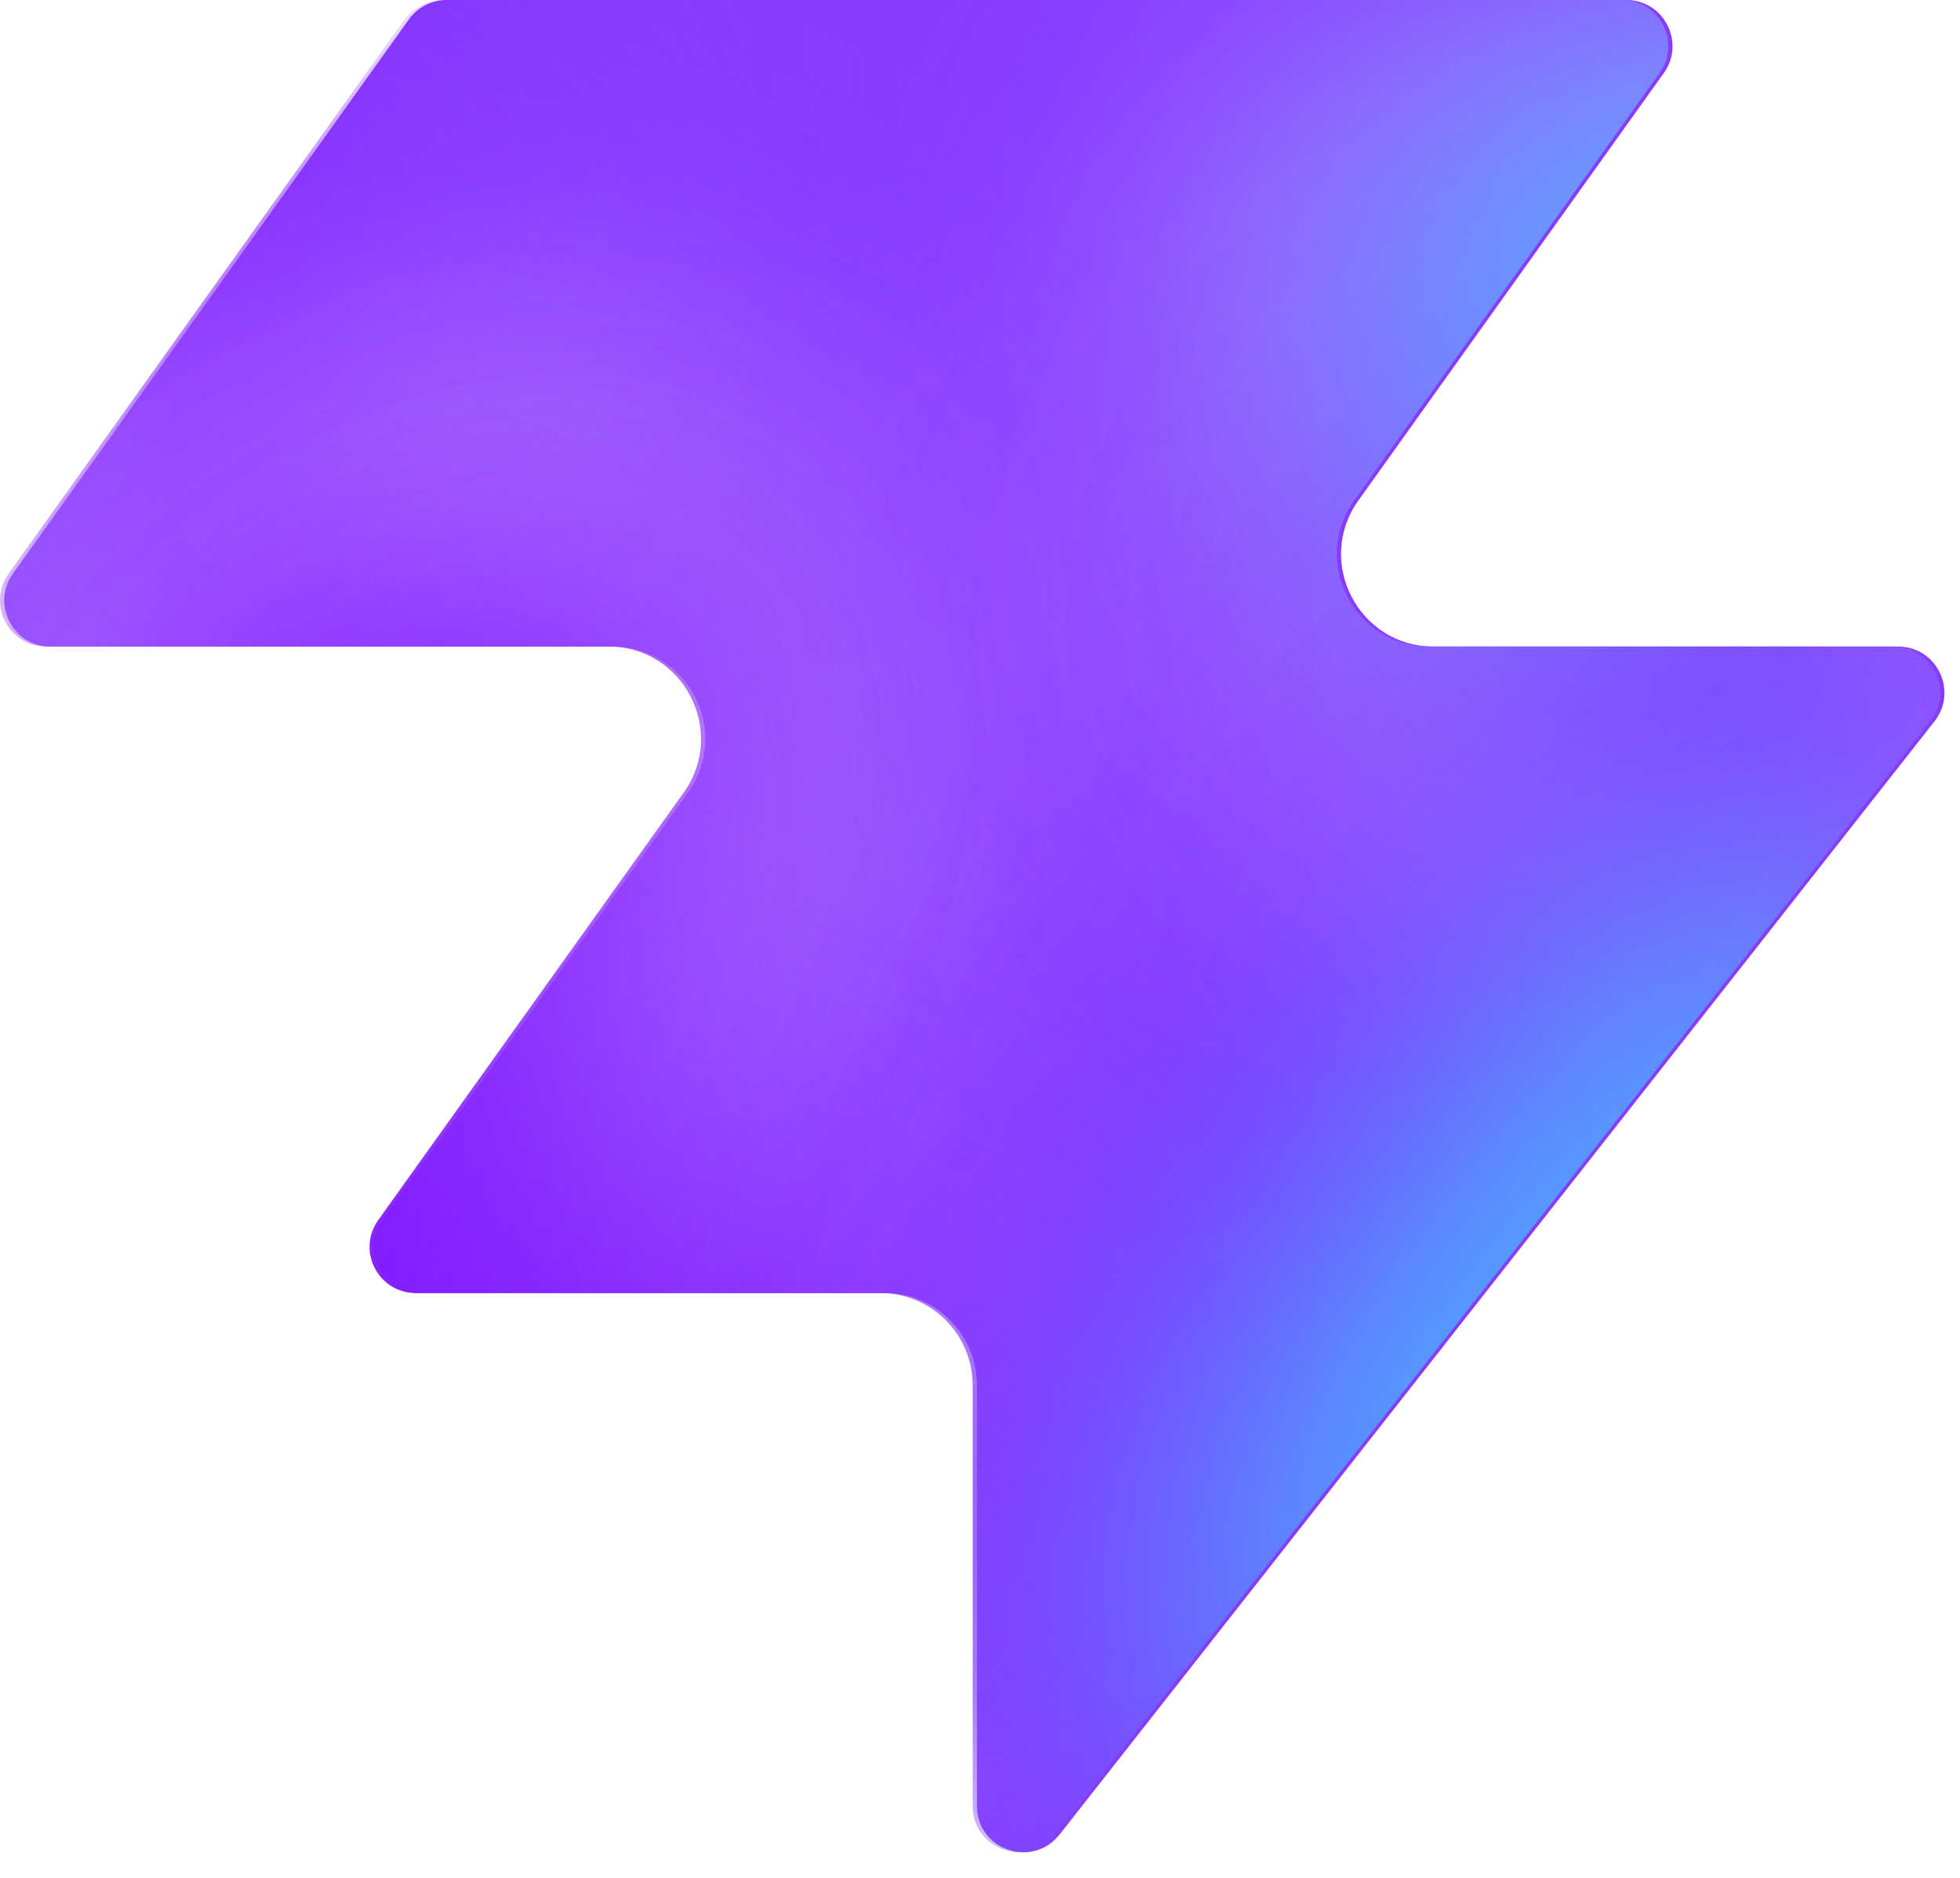
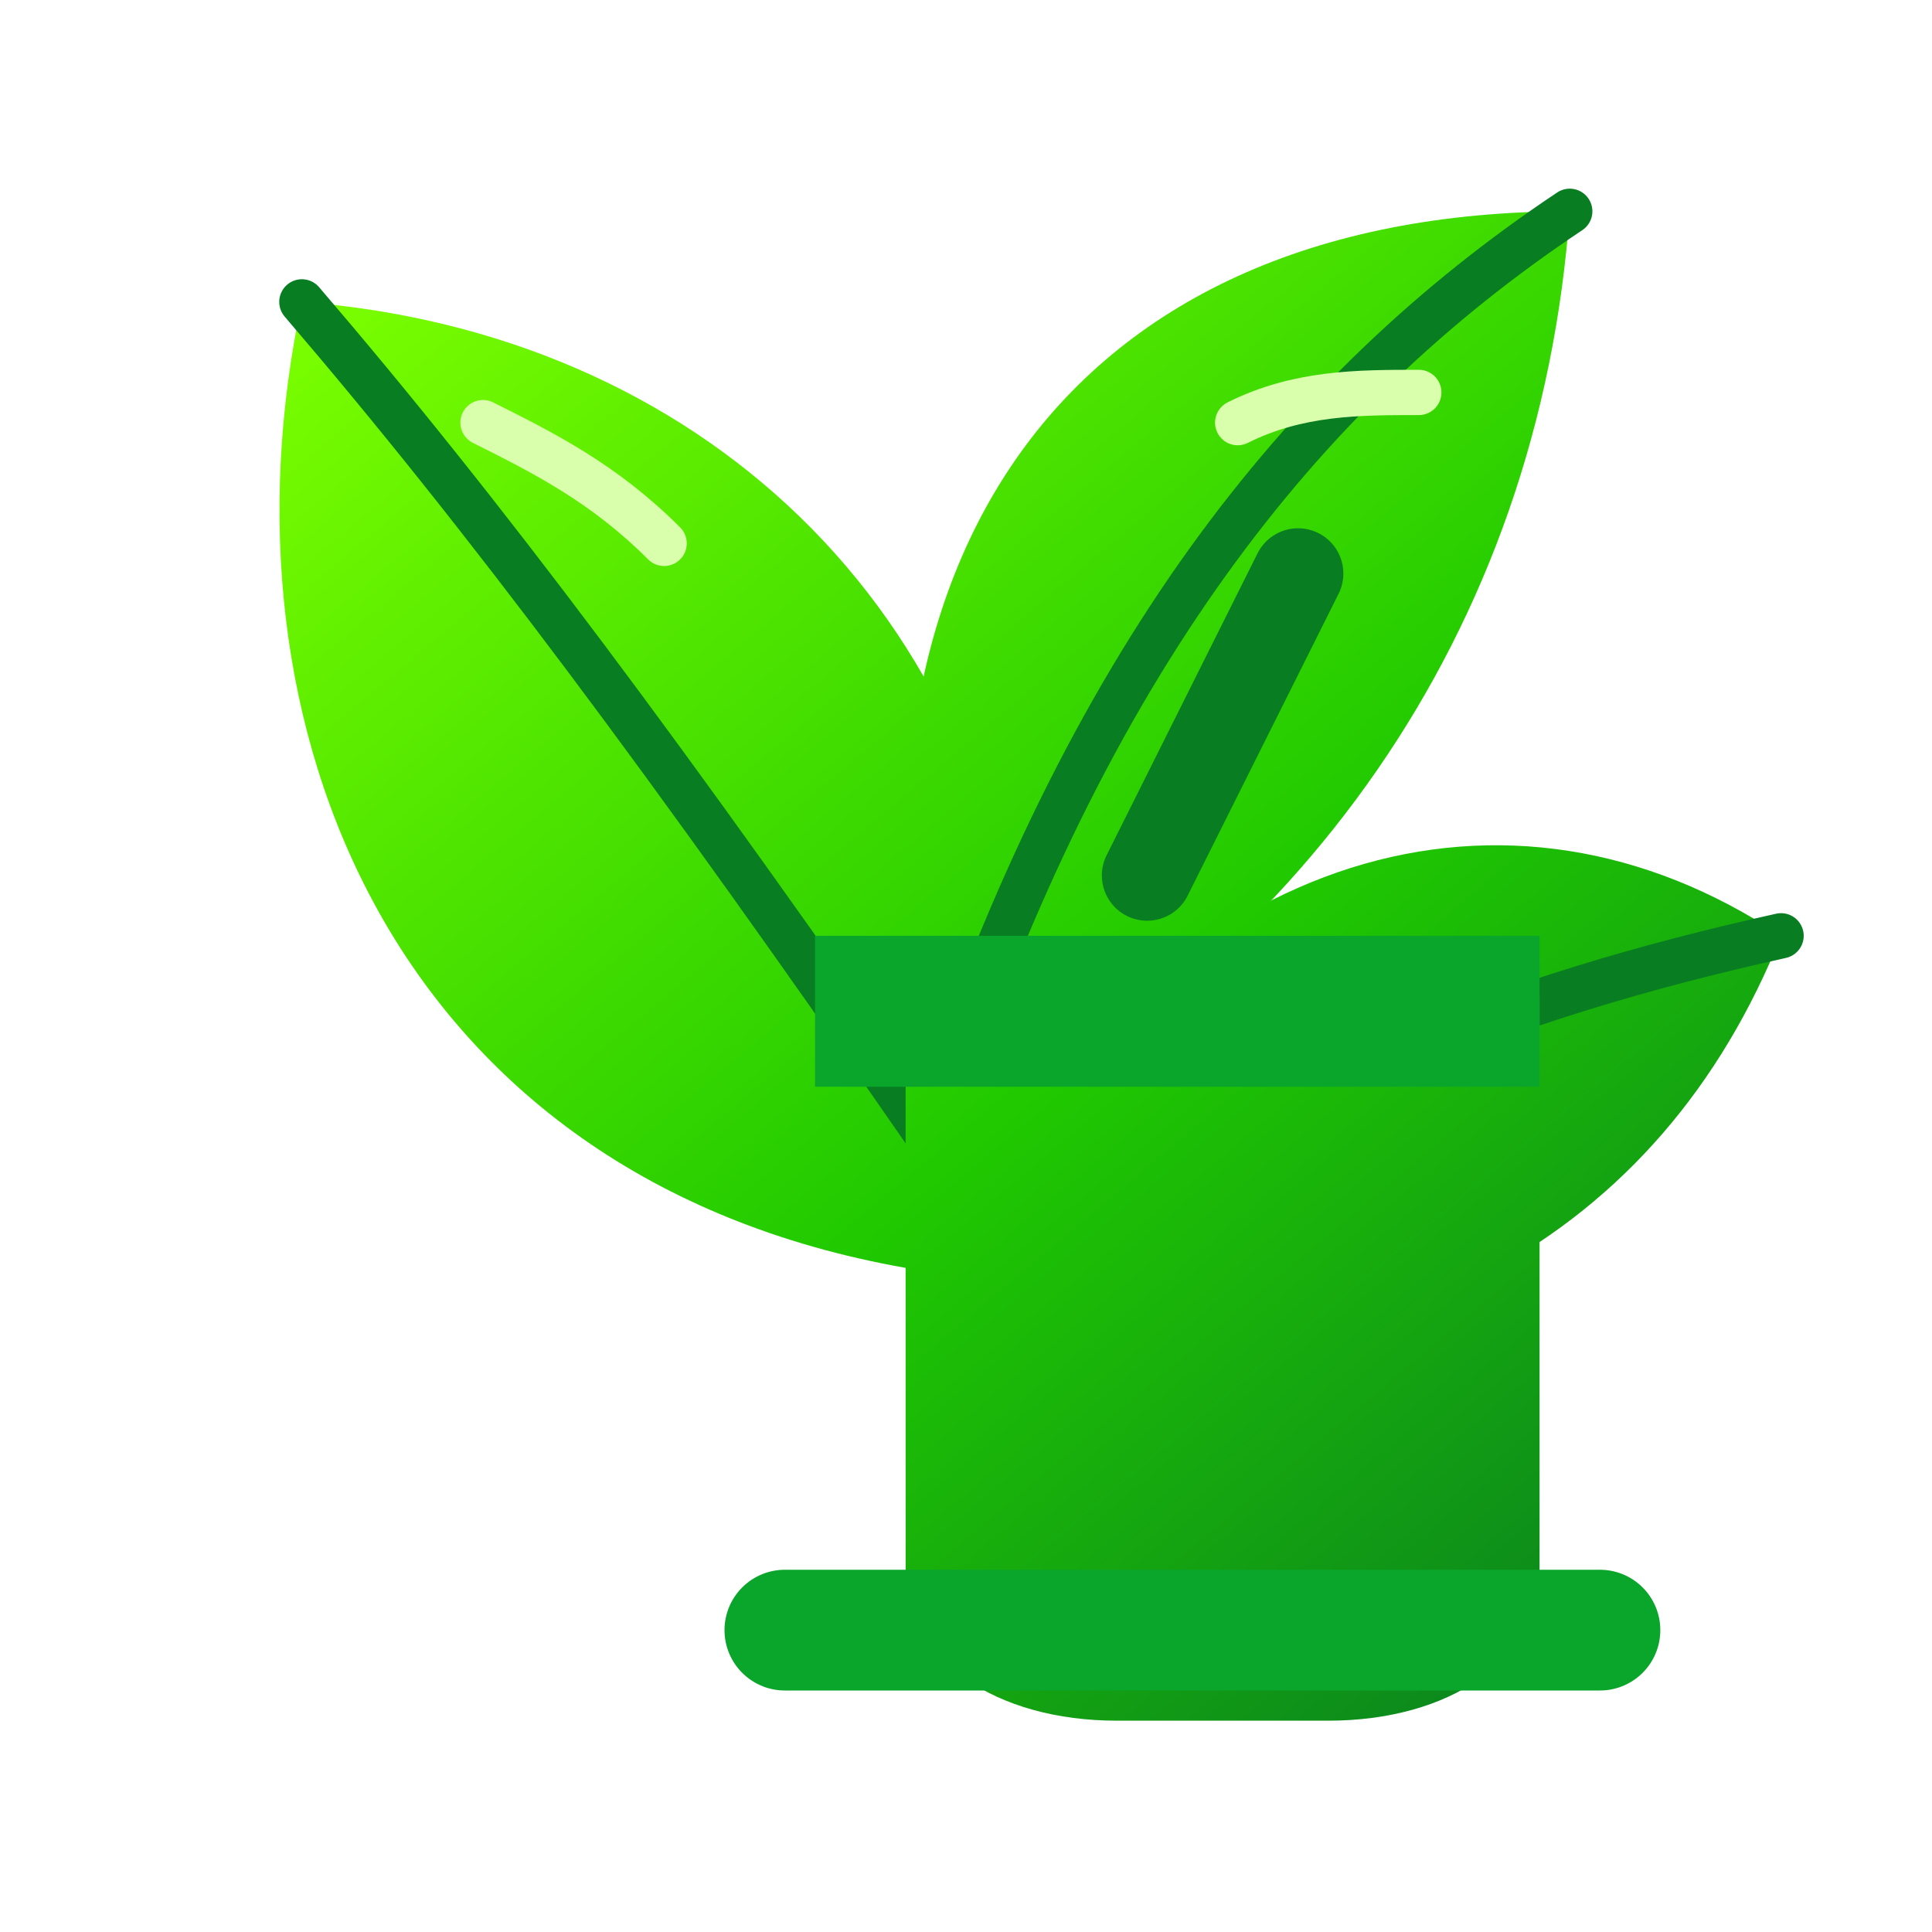
- <svg xmlns="http://www.w3.org/2000/svg" width="48" height="46" fill="none" viewBox="0 0 48 46">
-   <path fill="#863bff" d="M25.946 44.938c-.664.845-2.021.375-2.021-.698V33.937a2.26 2.26 0 0 0-2.262-2.262H10.287c-.92 0-1.456-1.04-.92-1.788l7.48-10.471c1.07-1.497 0-3.578-1.842-3.578H1.237c-.92 0-1.456-1.04-.92-1.788L10.013.474c.214-.297.556-.474.92-.474h28.894c.92 0 1.456 1.04.92 1.788l-7.48 10.471c-1.07 1.498 0 3.579 1.842 3.579h11.377c.943 0 1.473 1.088.89 1.83L25.947 44.94z" style="fill:#863bff;fill:color(display-p3 .525 .23 1);fill-opacity:1" />
-   <mask id="a" width="48" height="46" x="0" y="0" maskUnits="userSpaceOnUse" style="mask-type:alpha">
-     <path fill="#000" d="M25.842 44.938c-.664.844-2.021.375-2.021-.698V33.937a2.26 2.26 0 0 0-2.262-2.262H10.183c-.92 0-1.456-1.04-.92-1.788l7.48-10.471c1.07-1.498 0-3.579-1.842-3.579H1.133c-.92 0-1.456-1.04-.92-1.787L9.91.473c.214-.297.556-.474.92-.474h28.894c.92 0 1.456 1.04.92 1.788l-7.48 10.471c-1.07 1.498 0 3.578 1.842 3.578h11.377c.943 0 1.473 1.088.89 1.832L25.843 44.94z" style="fill:#000;fill-opacity:1" />
-   </mask>
-   <g mask="url(#a)">
-     <g filter="url(#b)">
-       <ellipse cx="5.508" cy="14.704" fill="#ede6ff" rx="5.508" ry="14.704" style="fill:#ede6ff;fill:color(display-p3 .927 .903 1);fill-opacity:1" transform="matrix(.00324 1 1 -.00324 -4.47 31.516)" />
-     </g>
-     <g filter="url(#c)">
-       <ellipse cx="10.399" cy="29.851" fill="#ede6ff" rx="10.399" ry="29.851" style="fill:#ede6ff;fill:color(display-p3 .927 .903 1);fill-opacity:1" transform="matrix(.00324 1 1 -.00324 -39.328 7.883)" />
-     </g>
-     <g filter="url(#d)">
-       <ellipse cx="5.508" cy="30.487" fill="#7e14ff" rx="5.508" ry="30.487" style="fill:#7e14ff;fill:color(display-p3 .492 .077 1);fill-opacity:1" transform="rotate(89.814 -25.913 -14.639)scale(1 -1)" />
-     </g>
-     <g filter="url(#e)">
-       <ellipse cx="5.508" cy="30.599" fill="#7e14ff" rx="5.508" ry="30.599" style="fill:#7e14ff;fill:color(display-p3 .492 .077 1);fill-opacity:1" transform="rotate(89.814 -32.644 -3.334)scale(1 -1)" />
-     </g>
-     <g filter="url(#f)">
-       <ellipse cx="5.508" cy="30.599" fill="#7e14ff" rx="5.508" ry="30.599" style="fill:#7e14ff;fill:color(display-p3 .492 .077 1);fill-opacity:1" transform="matrix(.00324 1 1 -.00324 -34.34 30.47)" />
-     </g>
-     <g filter="url(#g)">
-       <ellipse cx="14.072" cy="22.078" fill="#ede6ff" rx="14.072" ry="22.078" style="fill:#ede6ff;fill:color(display-p3 .927 .903 1);fill-opacity:1" transform="rotate(93.35 24.506 48.493)scale(-1 1)" />
-     </g>
-     <g filter="url(#h)">
-       <ellipse cx="3.47" cy="21.501" fill="#7e14ff" rx="3.47" ry="21.501" style="fill:#7e14ff;fill:color(display-p3 .492 .077 1);fill-opacity:1" transform="rotate(89.009 28.708 47.59)scale(-1 1)" />
-     </g>
-     <g filter="url(#i)">
-       <ellipse cx="3.47" cy="21.501" fill="#7e14ff" rx="3.47" ry="21.501" style="fill:#7e14ff;fill:color(display-p3 .492 .077 1);fill-opacity:1" transform="rotate(89.009 28.708 47.59)scale(-1 1)" />
-     </g>
-     <g filter="url(#j)">
-       <ellipse cx=".387" cy="8.972" fill="#7e14ff" rx="4.407" ry="29.108" style="fill:#7e14ff;fill:color(display-p3 .492 .077 1);fill-opacity:1" transform="rotate(39.51 .387 8.972)" />
-     </g>
-     <g filter="url(#k)">
-       <ellipse cx="47.523" cy="-6.092" fill="#7e14ff" rx="4.407" ry="29.108" style="fill:#7e14ff;fill:color(display-p3 .492 .077 1);fill-opacity:1" transform="rotate(37.892 47.523 -6.092)" />
-     </g>
-     <g filter="url(#l)">
-       <ellipse cx="41.412" cy="6.333" fill="#47bfff" rx="5.971" ry="9.665" style="fill:#47bfff;fill:color(display-p3 .28 .748 1);fill-opacity:1" transform="rotate(37.892 41.412 6.333)" />
-     </g>
-     <g filter="url(#m)">
-       <ellipse cx="-1.879" cy="38.332" fill="#7e14ff" rx="4.407" ry="29.108" style="fill:#7e14ff;fill:color(display-p3 .492 .077 1);fill-opacity:1" transform="rotate(37.892 -1.88 38.332)" />
-     </g>
-     <g filter="url(#n)">
-       <ellipse cx="-1.879" cy="38.332" fill="#7e14ff" rx="4.407" ry="29.108" style="fill:#7e14ff;fill:color(display-p3 .492 .077 1);fill-opacity:1" transform="rotate(37.892 -1.88 38.332)" />
-     </g>
-     <g filter="url(#o)">
-       <ellipse cx="35.651" cy="29.907" fill="#7e14ff" rx="4.407" ry="29.108" style="fill:#7e14ff;fill:color(display-p3 .492 .077 1);fill-opacity:1" transform="rotate(37.892 35.651 29.907)" />
-     </g>
-     <g filter="url(#p)">
-       <ellipse cx="38.418" cy="32.4" fill="#47bfff" rx="5.971" ry="15.297" style="fill:#47bfff;fill:color(display-p3 .28 .748 1);fill-opacity:1" transform="rotate(37.892 38.418 32.4)" />
-     </g>
-   </g>
+ <svg xmlns="http://www.w3.org/2000/svg" viewBox="0 0 64 64">
  <defs>
-     <filter id="b" width="60.045" height="41.654" x="-19.77" y="16.149" color-interpolation-filters="sRGB" filterUnits="userSpaceOnUse">
-       <feFlood flood-opacity="0" result="BackgroundImageFix" />
-       <feBlend in="SourceGraphic" in2="BackgroundImageFix" result="shape" />
-       <feGaussianBlur result="effect1_foregroundBlur_2002_17158" stdDeviation="7.659" />
-     </filter>
-     <filter id="c" width="90.34" height="51.437" x="-54.613" y="-7.533" color-interpolation-filters="sRGB" filterUnits="userSpaceOnUse">
-       <feFlood flood-opacity="0" result="BackgroundImageFix" />
-       <feBlend in="SourceGraphic" in2="BackgroundImageFix" result="shape" />
-       <feGaussianBlur result="effect1_foregroundBlur_2002_17158" stdDeviation="7.659" />
-     </filter>
-     <filter id="d" width="79.355" height="29.4" x="-49.64" y="2.03" color-interpolation-filters="sRGB" filterUnits="userSpaceOnUse">
-       <feFlood flood-opacity="0" result="BackgroundImageFix" />
-       <feBlend in="SourceGraphic" in2="BackgroundImageFix" result="shape" />
-       <feGaussianBlur result="effect1_foregroundBlur_2002_17158" stdDeviation="4.596" />
-     </filter>
-     <filter id="e" width="79.579" height="29.4" x="-45.045" y="20.029" color-interpolation-filters="sRGB" filterUnits="userSpaceOnUse">
-       <feFlood flood-opacity="0" result="BackgroundImageFix" />
-       <feBlend in="SourceGraphic" in2="BackgroundImageFix" result="shape" />
-       <feGaussianBlur result="effect1_foregroundBlur_2002_17158" stdDeviation="4.596" />
-     </filter>
-     <filter id="f" width="79.579" height="29.4" x="-43.513" y="21.178" color-interpolation-filters="sRGB" filterUnits="userSpaceOnUse">
-       <feFlood flood-opacity="0" result="BackgroundImageFix" />
-       <feBlend in="SourceGraphic" in2="BackgroundImageFix" result="shape" />
-       <feGaussianBlur result="effect1_foregroundBlur_2002_17158" stdDeviation="4.596" />
-     </filter>
-     <filter id="g" width="74.749" height="58.852" x="15.756" y="-17.901" color-interpolation-filters="sRGB" filterUnits="userSpaceOnUse">
-       <feFlood flood-opacity="0" result="BackgroundImageFix" />
-       <feBlend in="SourceGraphic" in2="BackgroundImageFix" result="shape" />
-       <feGaussianBlur result="effect1_foregroundBlur_2002_17158" stdDeviation="7.659" />
-     </filter>
-     <filter id="h" width="61.377" height="25.362" x="23.548" y="2.284" color-interpolation-filters="sRGB" filterUnits="userSpaceOnUse">
-       <feFlood flood-opacity="0" result="BackgroundImageFix" />
-       <feBlend in="SourceGraphic" in2="BackgroundImageFix" result="shape" />
-       <feGaussianBlur result="effect1_foregroundBlur_2002_17158" stdDeviation="4.596" />
-     </filter>
-     <filter id="i" width="61.377" height="25.362" x="23.548" y="2.284" color-interpolation-filters="sRGB" filterUnits="userSpaceOnUse">
-       <feFlood flood-opacity="0" result="BackgroundImageFix" />
-       <feBlend in="SourceGraphic" in2="BackgroundImageFix" result="shape" />
-       <feGaussianBlur result="effect1_foregroundBlur_2002_17158" stdDeviation="4.596" />
-     </filter>
-     <filter id="j" width="56.045" height="63.649" x="-27.636" y="-22.853" color-interpolation-filters="sRGB" filterUnits="userSpaceOnUse">
-       <feFlood flood-opacity="0" result="BackgroundImageFix" />
-       <feBlend in="SourceGraphic" in2="BackgroundImageFix" result="shape" />
-       <feGaussianBlur result="effect1_foregroundBlur_2002_17158" stdDeviation="4.596" />
-     </filter>
-     <filter id="k" width="54.814" height="64.646" x="20.116" y="-38.415" color-interpolation-filters="sRGB" filterUnits="userSpaceOnUse">
-       <feFlood flood-opacity="0" result="BackgroundImageFix" />
-       <feBlend in="SourceGraphic" in2="BackgroundImageFix" result="shape" />
-       <feGaussianBlur result="effect1_foregroundBlur_2002_17158" stdDeviation="4.596" />
-     </filter>
-     <filter id="l" width="33.541" height="35.313" x="24.641" y="-11.323" color-interpolation-filters="sRGB" filterUnits="userSpaceOnUse">
-       <feFlood flood-opacity="0" result="BackgroundImageFix" />
-       <feBlend in="SourceGraphic" in2="BackgroundImageFix" result="shape" />
-       <feGaussianBlur result="effect1_foregroundBlur_2002_17158" stdDeviation="4.596" />
-     </filter>
-     <filter id="m" width="54.814" height="64.646" x="-29.286" y="6.009" color-interpolation-filters="sRGB" filterUnits="userSpaceOnUse">
-       <feFlood flood-opacity="0" result="BackgroundImageFix" />
-       <feBlend in="SourceGraphic" in2="BackgroundImageFix" result="shape" />
-       <feGaussianBlur result="effect1_foregroundBlur_2002_17158" stdDeviation="4.596" />
-     </filter>
-     <filter id="n" width="54.814" height="64.646" x="-29.286" y="6.009" color-interpolation-filters="sRGB" filterUnits="userSpaceOnUse">
-       <feFlood flood-opacity="0" result="BackgroundImageFix" />
-       <feBlend in="SourceGraphic" in2="BackgroundImageFix" result="shape" />
-       <feGaussianBlur result="effect1_foregroundBlur_2002_17158" stdDeviation="4.596" />
-     </filter>
-     <filter id="o" width="54.814" height="64.646" x="8.244" y="-2.416" color-interpolation-filters="sRGB" filterUnits="userSpaceOnUse">
-       <feFlood flood-opacity="0" result="BackgroundImageFix" />
-       <feBlend in="SourceGraphic" in2="BackgroundImageFix" result="shape" />
-       <feGaussianBlur result="effect1_foregroundBlur_2002_17158" stdDeviation="4.596" />
-     </filter>
-     <filter id="p" width="39.409" height="43.623" x="18.713" y="10.588" color-interpolation-filters="sRGB" filterUnits="userSpaceOnUse">
-       <feFlood flood-opacity="0" result="BackgroundImageFix" />
-       <feBlend in="SourceGraphic" in2="BackgroundImageFix" result="shape" />
-       <feGaussianBlur result="effect1_foregroundBlur_2002_17158" stdDeviation="4.596" />
-     </filter>
+     <linearGradient id="green" x1="12" y1="8" x2="54" y2="58" gradientUnits="userSpaceOnUse">
+       <stop stop-color="#7cff00" />
+       <stop offset=".55" stop-color="#20c900" />
+       <stop offset="1" stop-color="#087d22" />
+     </linearGradient>
  </defs>
+   <path d="M30 42C13 39 7 24 10 10c13 1 23 10 24 24" fill="url(#green)" />
+   <path d="M31 37C27 19 35 7 52 7c-1 14-9 25-21 31" fill="url(#green)" />
+   <path d="M32 40c7-12 18-15 27-9-4 10-13 15-26 14" fill="url(#green)" />
+   <path d="M31 38C22 25 16 17 10 10M31 37C36 22 43 13 52 7M32 43c10-7 18-10 27-12" fill="none" stroke="#087d22" stroke-width="1.5" stroke-linecap="round" />
+   <path d="M30 33v19c0 3 3 5 7 5h7c4 0 7-2 7-5V33" fill="url(#green)" />
+   <path d="M27 31h24v5H27z" fill="#0aa52b" />
+   <path d="M26 54h27" stroke="#0aa52b" stroke-width="4" stroke-linecap="round" />
+   <path d="M38 29l5-10" stroke="#087d22" stroke-width="3" stroke-linecap="round" />
+   <path d="M16 14c2 1 4 2 6 4M41 14c2-1 4-1 6-1" stroke="#d9ffad" stroke-width="1.5" stroke-linecap="round" />
</svg>
